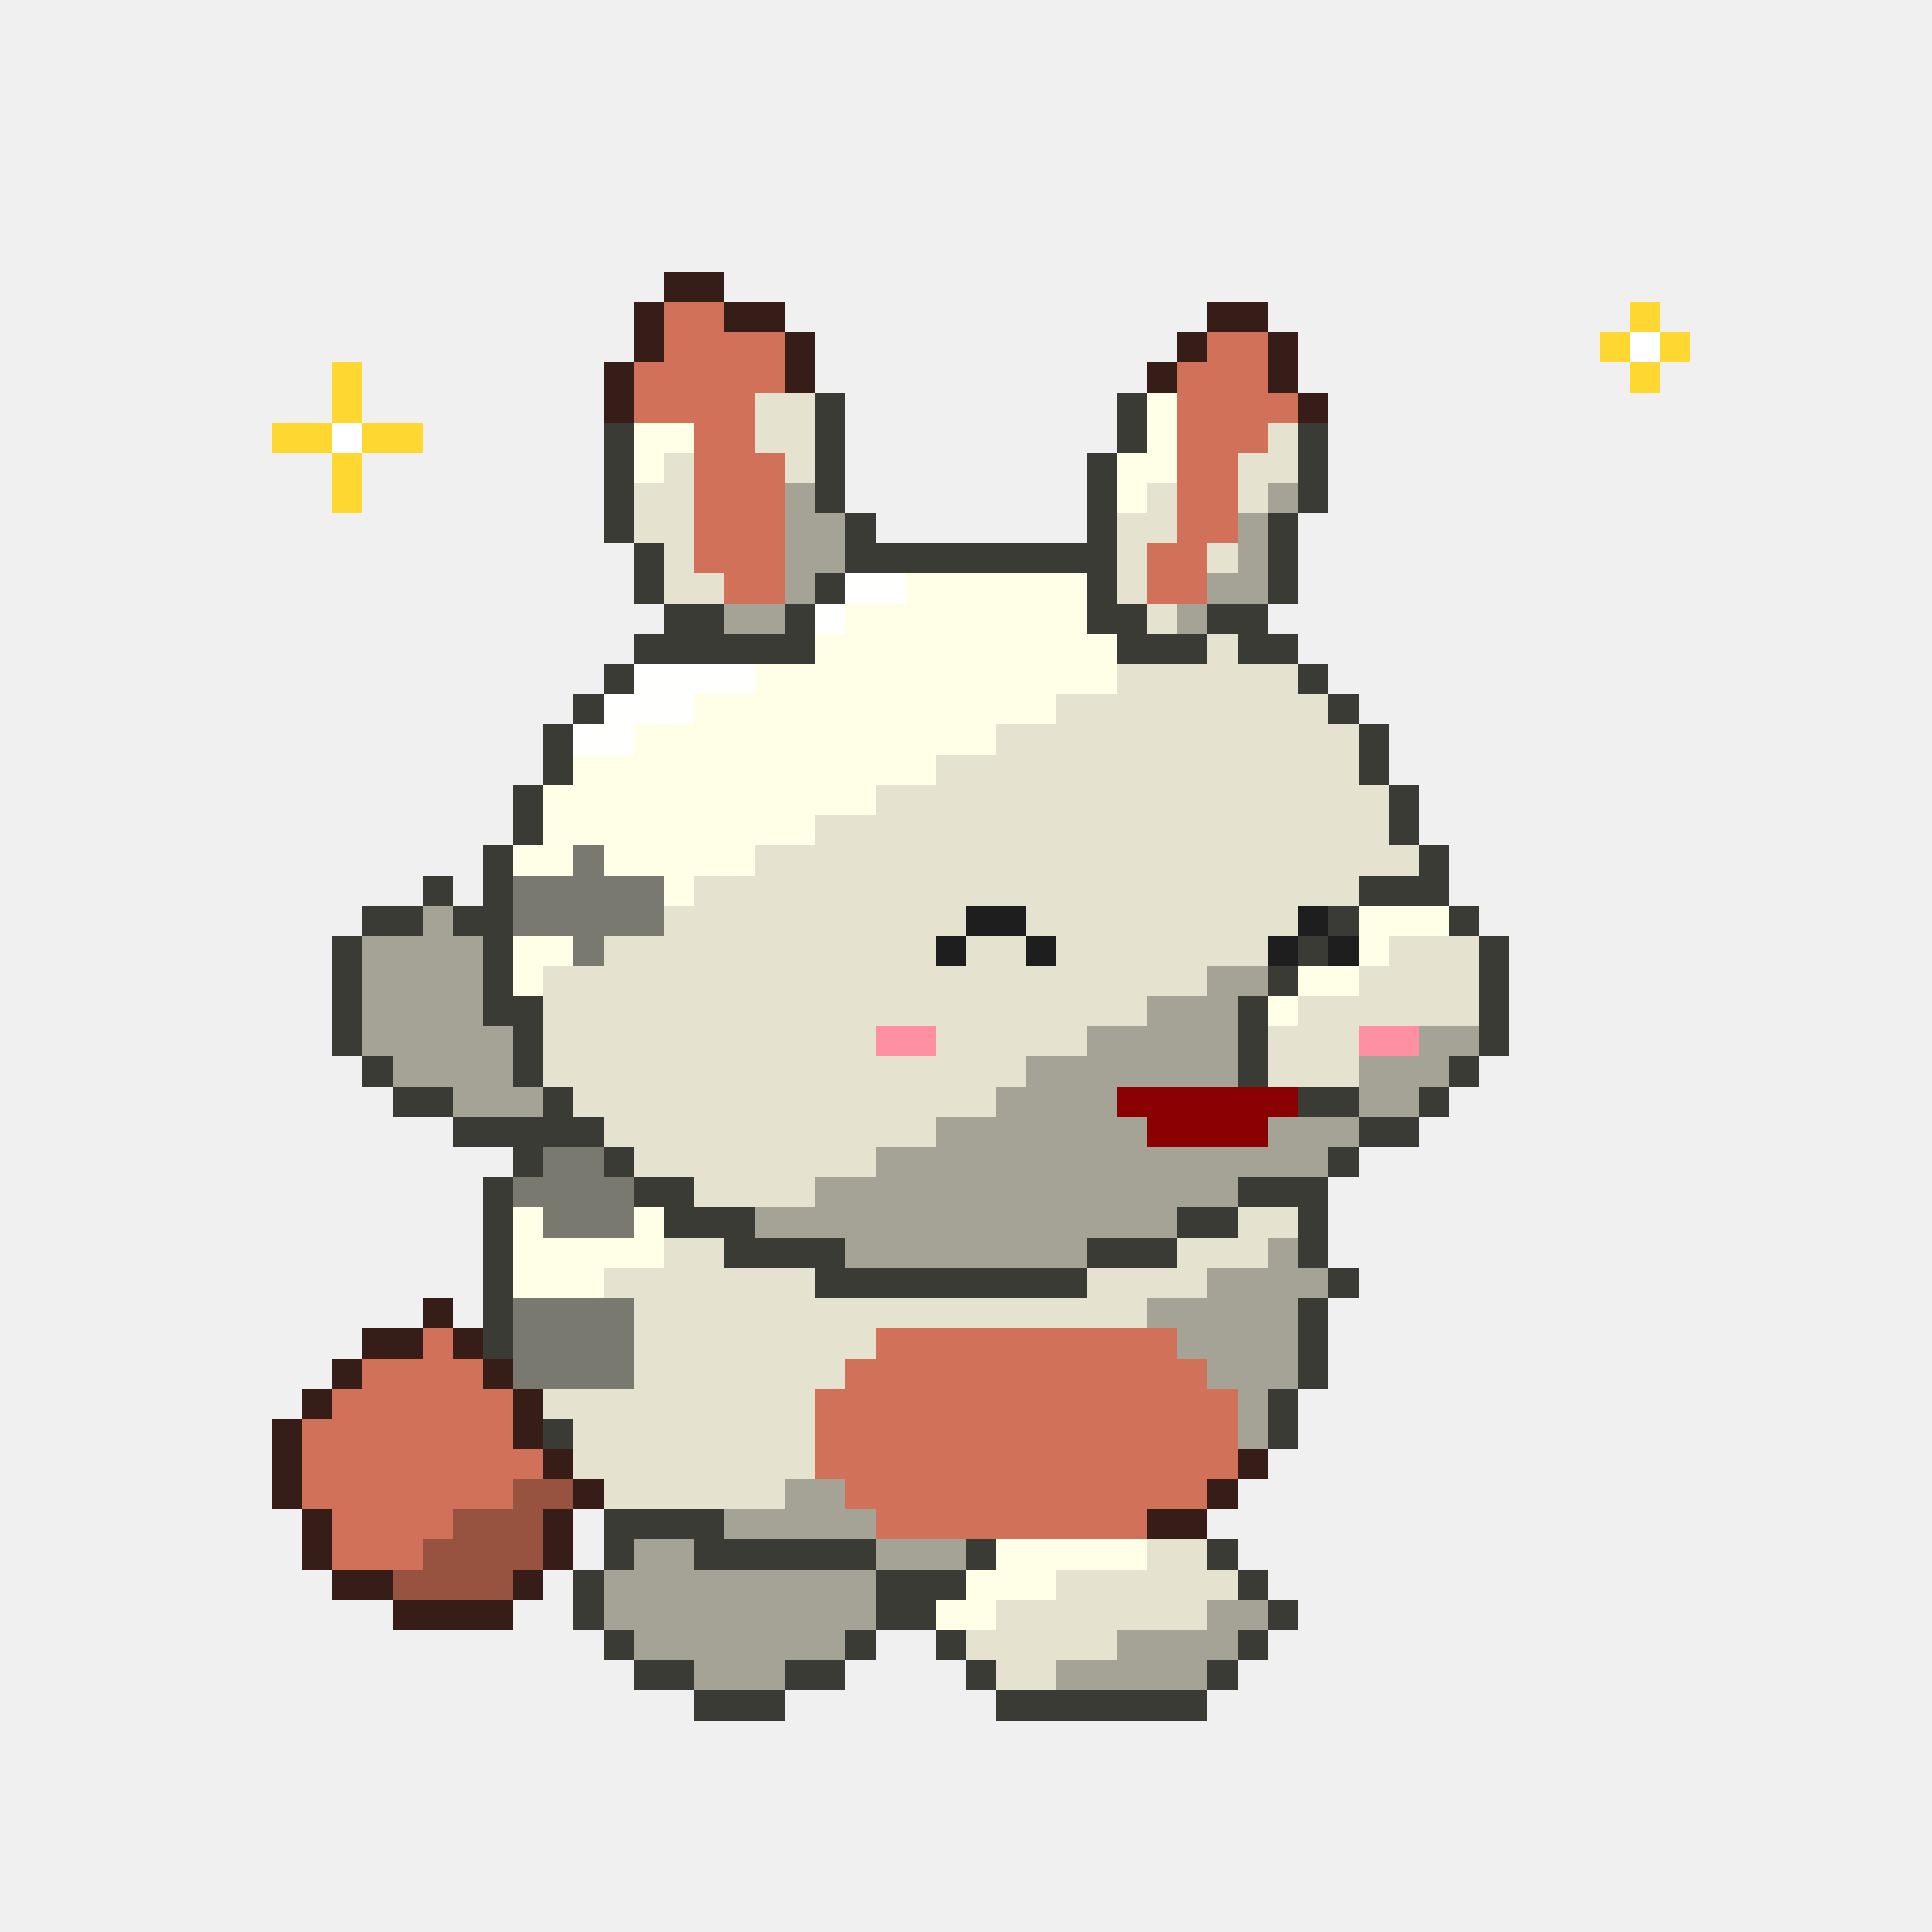
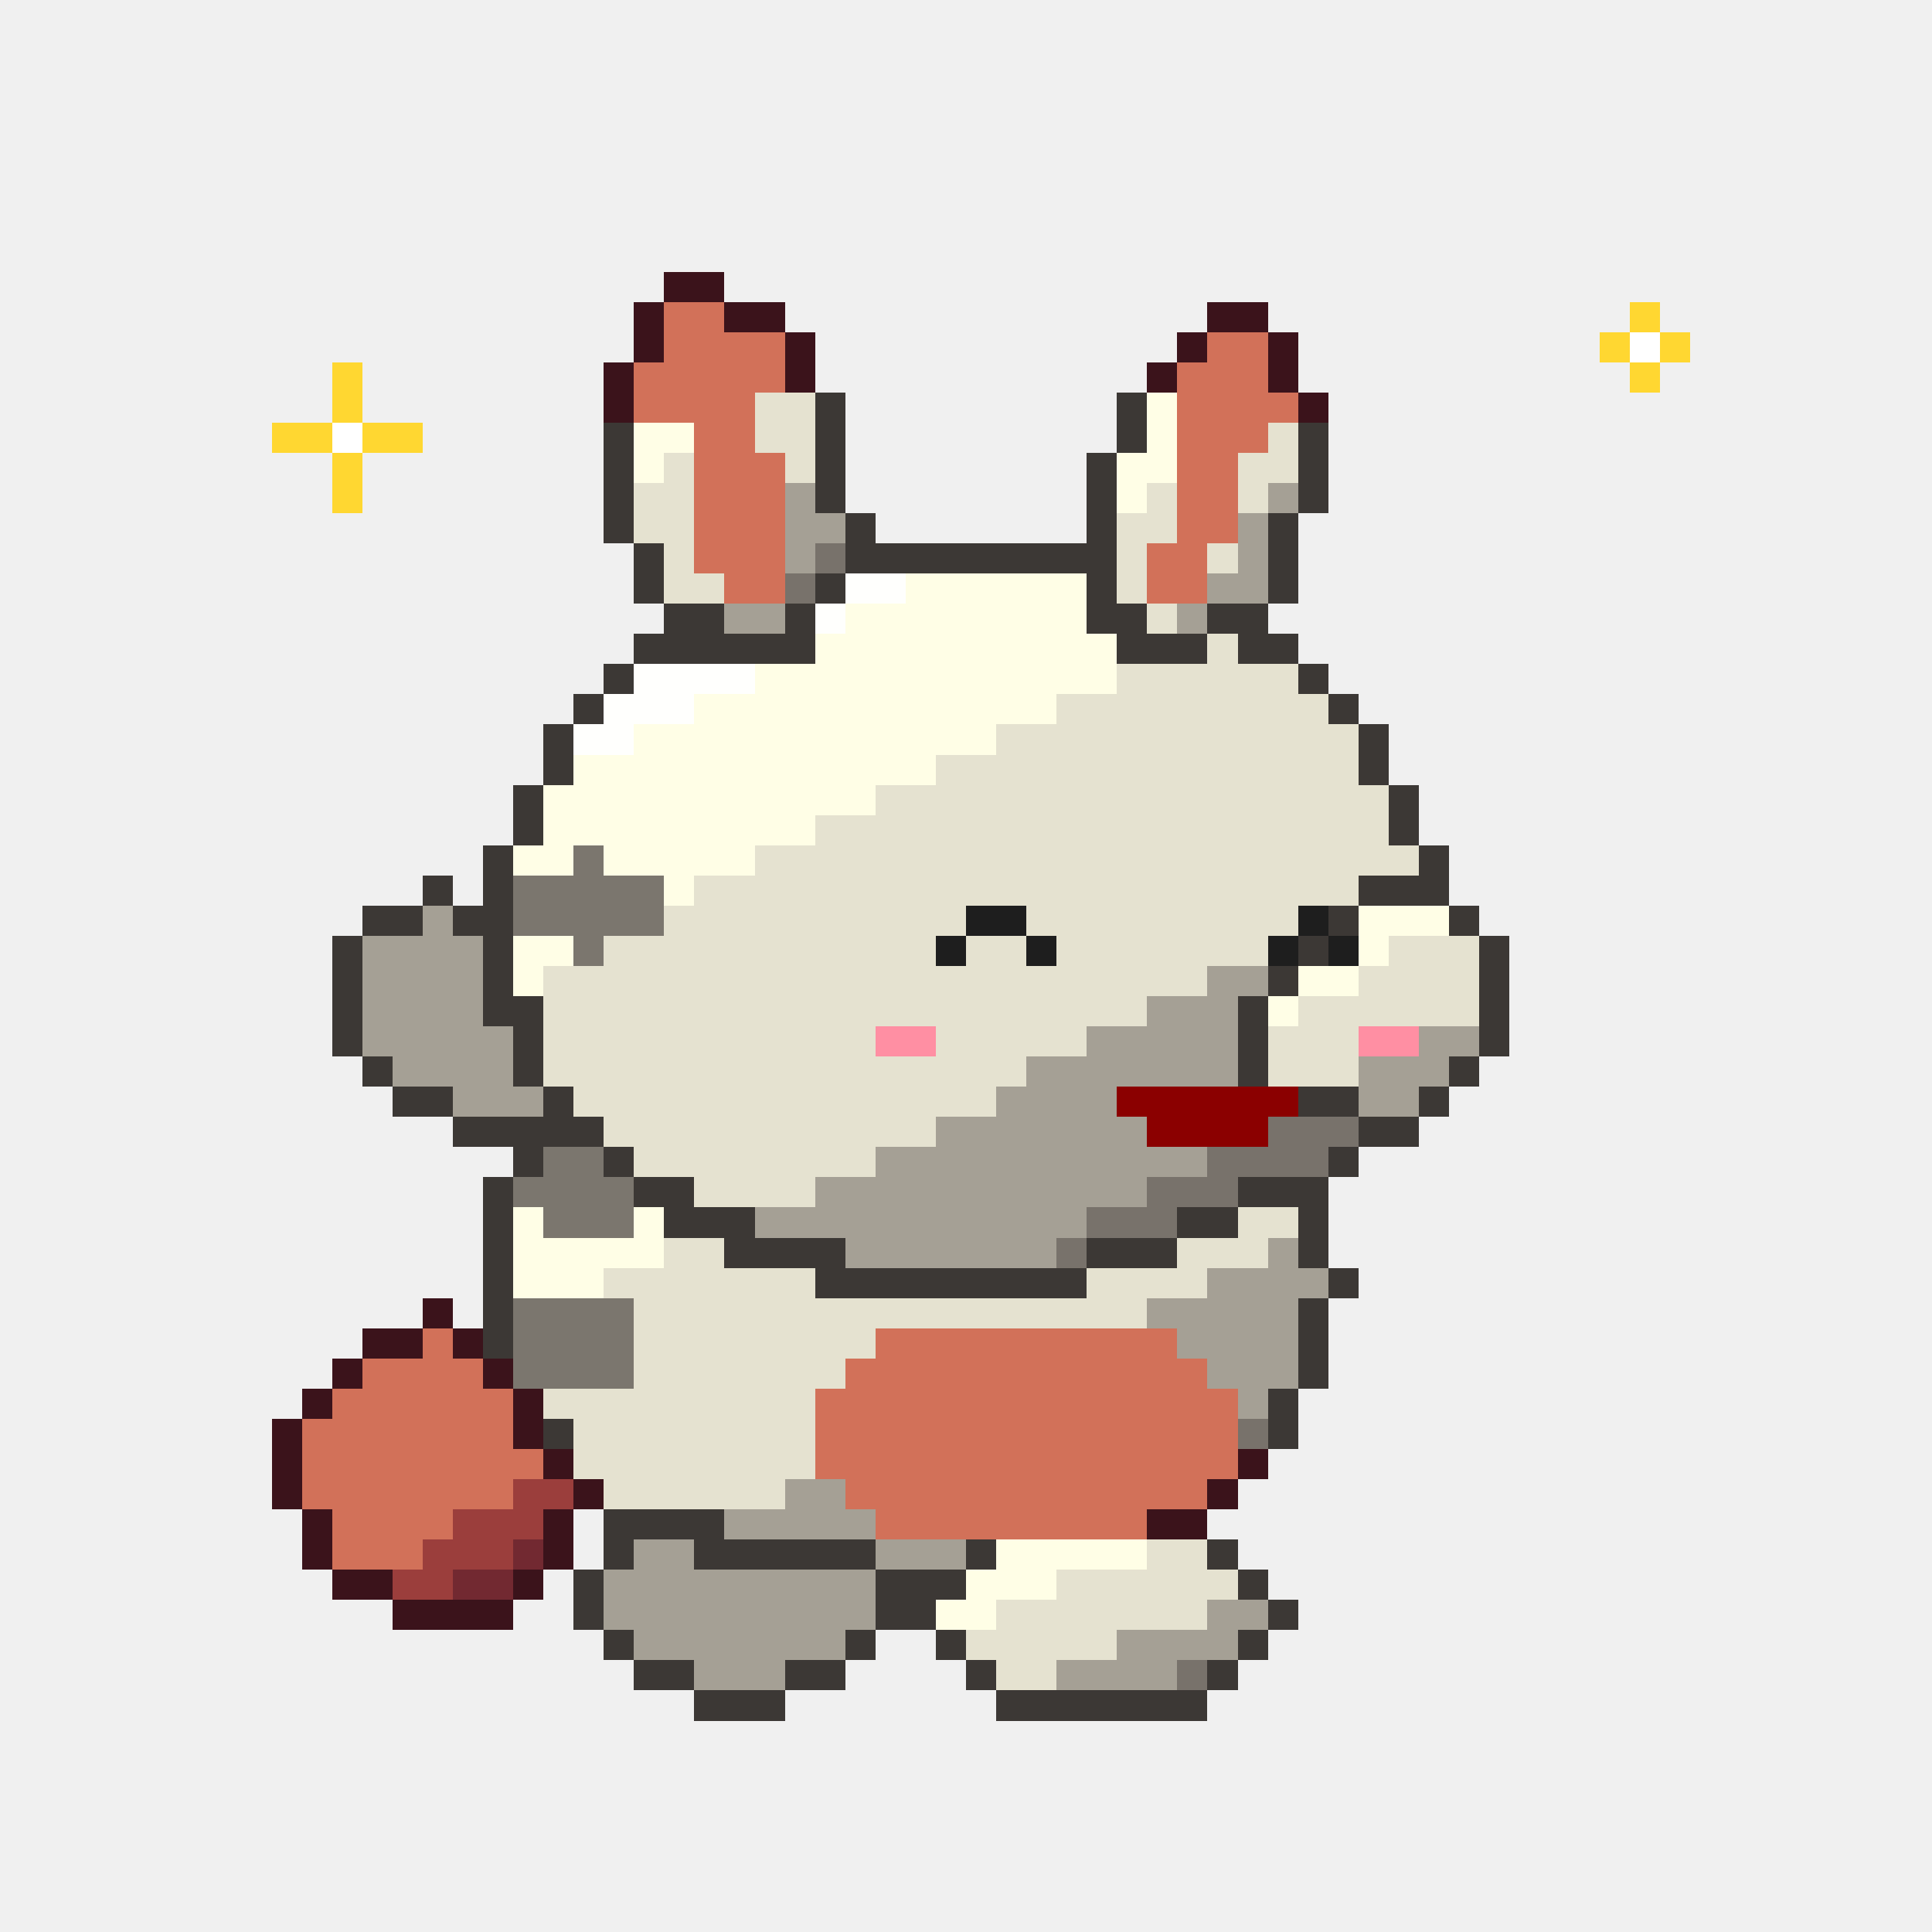
<svg xmlns="http://www.w3.org/2000/svg" viewBox="0 0 128 128" width="128" height="128" shape-rendering="crispEdges">
-   <rect x="44" y="18" width="4" height="2" fill="#361d17" />
-   <rect x="42" y="20" width="2" height="2" fill="#361d17" />
+   <rect x="44" y="18" width="4" height="2" fill="#3b131b" />
+   <rect x="42" y="20" width="2" height="2" fill="#3b131b" />
  <rect x="44" y="20" width="4" height="2" fill="#d27159" />
-   <rect x="48" y="20" width="4" height="2" fill="#361d17" />
-   <rect x="80" y="20" width="4" height="2" fill="#361d17" />
+   <rect x="48" y="20" width="4" height="2" fill="#3b131b" />
+   <rect x="80" y="20" width="4" height="2" fill="#3b131b" />
  <rect x="108" y="20" width="2" height="2" fill="#ffd731" />
-   <rect x="42" y="22" width="2" height="2" fill="#361d17" />
+   <rect x="42" y="22" width="2" height="2" fill="#3b131b" />
  <rect x="44" y="22" width="8" height="2" fill="#d27159" />
-   <rect x="52" y="22" width="2" height="2" fill="#361d17" />
-   <rect x="78" y="22" width="2" height="2" fill="#361d17" />
+   <rect x="52" y="22" width="2" height="2" fill="#3b131b" />
+   <rect x="78" y="22" width="2" height="2" fill="#3b131b" />
  <rect x="80" y="22" width="4" height="2" fill="#d27159" />
-   <rect x="84" y="22" width="2" height="2" fill="#361d17" />
+   <rect x="84" y="22" width="2" height="2" fill="#3b131b" />
  <rect x="106" y="22" width="2" height="2" fill="#ffd731" />
  <rect x="108" y="22" width="2" height="2" fill="#ffffff" />
  <rect x="110" y="22" width="2" height="2" fill="#ffd731" />
  <rect x="22" y="24" width="2" height="2" fill="#ffd731" />
-   <rect x="40" y="24" width="2" height="2" fill="#361d17" />
+   <rect x="40" y="24" width="2" height="2" fill="#3b131b" />
  <rect x="42" y="24" width="10" height="2" fill="#d27159" />
-   <rect x="52" y="24" width="2" height="2" fill="#361d17" />
-   <rect x="76" y="24" width="2" height="2" fill="#361d17" />
+   <rect x="52" y="24" width="2" height="2" fill="#3b131b" />
+   <rect x="76" y="24" width="2" height="2" fill="#3b131b" />
  <rect x="78" y="24" width="6" height="2" fill="#d27159" />
-   <rect x="84" y="24" width="2" height="2" fill="#361d17" />
+   <rect x="84" y="24" width="2" height="2" fill="#3b131b" />
  <rect x="108" y="24" width="2" height="2" fill="#ffd731" />
  <rect x="22" y="26" width="2" height="2" fill="#ffd731" />
-   <rect x="40" y="26" width="2" height="2" fill="#361d17" />
+   <rect x="40" y="26" width="2" height="2" fill="#3b131b" />
  <rect x="42" y="26" width="8" height="2" fill="#d27159" />
  <rect x="50" y="26" width="4" height="2" fill="#e5e2d0" />
-   <rect x="54" y="26" width="2" height="2" fill="#3b3b36" />
-   <rect x="74" y="26" width="2" height="2" fill="#3b3b36" />
+   <rect x="54" y="26" width="2" height="2" fill="#3c3835" />
+   <rect x="74" y="26" width="2" height="2" fill="#3c3835" />
  <rect x="76" y="26" width="2" height="2" fill="#fffee6" />
  <rect x="78" y="26" width="8" height="2" fill="#d27159" />
-   <rect x="86" y="26" width="2" height="2" fill="#361d17" />
+   <rect x="86" y="26" width="2" height="2" fill="#3b131b" />
  <rect x="18" y="28" width="4" height="2" fill="#ffd731" />
  <rect x="22" y="28" width="2" height="2" fill="#ffffff" />
  <rect x="24" y="28" width="4" height="2" fill="#ffd731" />
-   <rect x="40" y="28" width="2" height="2" fill="#3b3b36" />
+   <rect x="40" y="28" width="2" height="2" fill="#3c3835" />
  <rect x="42" y="28" width="4" height="2" fill="#fffee6" />
  <rect x="46" y="28" width="4" height="2" fill="#d27159" />
  <rect x="50" y="28" width="4" height="2" fill="#e5e2d0" />
-   <rect x="54" y="28" width="2" height="2" fill="#3b3b36" />
-   <rect x="74" y="28" width="2" height="2" fill="#3b3b36" />
+   <rect x="54" y="28" width="2" height="2" fill="#3c3835" />
+   <rect x="74" y="28" width="2" height="2" fill="#3c3835" />
  <rect x="76" y="28" width="2" height="2" fill="#fffee6" />
  <rect x="78" y="28" width="6" height="2" fill="#d27159" />
  <rect x="84" y="28" width="2" height="2" fill="#e5e2d0" />
-   <rect x="86" y="28" width="2" height="2" fill="#3b3b36" />
+   <rect x="86" y="28" width="2" height="2" fill="#3c3835" />
  <rect x="22" y="30" width="2" height="2" fill="#ffd731" />
-   <rect x="40" y="30" width="2" height="2" fill="#3b3b36" />
+   <rect x="40" y="30" width="2" height="2" fill="#3c3835" />
  <rect x="42" y="30" width="2" height="2" fill="#fffee6" />
  <rect x="44" y="30" width="2" height="2" fill="#e5e2d0" />
  <rect x="46" y="30" width="6" height="2" fill="#d27159" />
  <rect x="52" y="30" width="2" height="2" fill="#e5e2d0" />
-   <rect x="54" y="30" width="2" height="2" fill="#3b3b36" />
-   <rect x="72" y="30" width="2" height="2" fill="#3b3b36" />
+   <rect x="54" y="30" width="2" height="2" fill="#3c3835" />
+   <rect x="72" y="30" width="2" height="2" fill="#3c3835" />
  <rect x="74" y="30" width="4" height="2" fill="#fffee6" />
  <rect x="78" y="30" width="4" height="2" fill="#d27159" />
  <rect x="82" y="30" width="4" height="2" fill="#e5e2d0" />
-   <rect x="86" y="30" width="2" height="2" fill="#3b3b36" />
+   <rect x="86" y="30" width="2" height="2" fill="#3c3835" />
  <rect x="22" y="32" width="2" height="2" fill="#ffd731" />
-   <rect x="40" y="32" width="2" height="2" fill="#3b3b36" />
+   <rect x="40" y="32" width="2" height="2" fill="#3c3835" />
  <rect x="42" y="32" width="4" height="2" fill="#e5e2d0" />
  <rect x="46" y="32" width="6" height="2" fill="#d27159" />
-   <rect x="52" y="32" width="2" height="2" fill="#a5a396" />
-   <rect x="54" y="32" width="2" height="2" fill="#3b3b36" />
-   <rect x="72" y="32" width="2" height="2" fill="#3b3b36" />
+   <rect x="52" y="32" width="2" height="2" fill="#a5a095" />
+   <rect x="54" y="32" width="2" height="2" fill="#3c3835" />
+   <rect x="72" y="32" width="2" height="2" fill="#3c3835" />
  <rect x="74" y="32" width="2" height="2" fill="#fffee6" />
  <rect x="76" y="32" width="2" height="2" fill="#e5e2d0" />
  <rect x="78" y="32" width="4" height="2" fill="#d27159" />
  <rect x="82" y="32" width="2" height="2" fill="#e5e2d0" />
-   <rect x="84" y="32" width="2" height="2" fill="#a5a396" />
-   <rect x="86" y="32" width="2" height="2" fill="#3b3b36" />
-   <rect x="40" y="34" width="2" height="2" fill="#3b3b36" />
+   <rect x="84" y="32" width="2" height="2" fill="#a5a095" />
+   <rect x="86" y="32" width="2" height="2" fill="#3c3835" />
+   <rect x="40" y="34" width="2" height="2" fill="#3c3835" />
  <rect x="42" y="34" width="4" height="2" fill="#e5e2d0" />
  <rect x="46" y="34" width="6" height="2" fill="#d27159" />
-   <rect x="52" y="34" width="4" height="2" fill="#a5a396" />
-   <rect x="56" y="34" width="2" height="2" fill="#3b3b36" />
-   <rect x="72" y="34" width="2" height="2" fill="#3b3b36" />
+   <rect x="52" y="34" width="4" height="2" fill="#a5a095" />
+   <rect x="56" y="34" width="2" height="2" fill="#3c3835" />
+   <rect x="72" y="34" width="2" height="2" fill="#3c3835" />
  <rect x="74" y="34" width="4" height="2" fill="#e5e2d0" />
  <rect x="78" y="34" width="4" height="2" fill="#d27159" />
-   <rect x="82" y="34" width="2" height="2" fill="#a5a396" />
-   <rect x="84" y="34" width="2" height="2" fill="#3b3b36" />
-   <rect x="42" y="36" width="2" height="2" fill="#3b3b36" />
+   <rect x="82" y="34" width="2" height="2" fill="#a5a095" />
+   <rect x="84" y="34" width="2" height="2" fill="#3c3835" />
+   <rect x="42" y="36" width="2" height="2" fill="#3c3835" />
  <rect x="44" y="36" width="2" height="2" fill="#e5e2d0" />
  <rect x="46" y="36" width="6" height="2" fill="#d27159" />
-   <rect x="52" y="36" width="4" height="2" fill="#a5a396" />
-   <rect x="56" y="36" width="18" height="2" fill="#3b3b36" />
+   <rect x="52" y="36" width="2" height="2" fill="#a5a095" />
+   <rect x="54" y="36" width="2" height="2" fill="#78726b" />
+   <rect x="56" y="36" width="18" height="2" fill="#3c3835" />
  <rect x="74" y="36" width="2" height="2" fill="#e5e2d0" />
  <rect x="76" y="36" width="4" height="2" fill="#d27159" />
  <rect x="80" y="36" width="2" height="2" fill="#e5e2d0" />
-   <rect x="82" y="36" width="2" height="2" fill="#a5a396" />
-   <rect x="84" y="36" width="2" height="2" fill="#3b3b36" />
-   <rect x="42" y="38" width="2" height="2" fill="#3b3b36" />
+   <rect x="82" y="36" width="2" height="2" fill="#a5a095" />
+   <rect x="84" y="36" width="2" height="2" fill="#3c3835" />
+   <rect x="42" y="38" width="2" height="2" fill="#3c3835" />
  <rect x="44" y="38" width="4" height="2" fill="#e5e2d0" />
  <rect x="48" y="38" width="4" height="2" fill="#d27159" />
-   <rect x="52" y="38" width="2" height="2" fill="#a5a396" />
-   <rect x="54" y="38" width="2" height="2" fill="#3b3b36" />
+   <rect x="52" y="38" width="2" height="2" fill="#78726b" />
+   <rect x="54" y="38" width="2" height="2" fill="#3c3835" />
  <rect x="56" y="38" width="4" height="2" fill="#fffffd" />
  <rect x="60" y="38" width="12" height="2" fill="#fffee6" />
-   <rect x="72" y="38" width="2" height="2" fill="#3b3b36" />
+   <rect x="72" y="38" width="2" height="2" fill="#3c3835" />
  <rect x="74" y="38" width="2" height="2" fill="#e5e2d0" />
  <rect x="76" y="38" width="4" height="2" fill="#d27159" />
-   <rect x="80" y="38" width="4" height="2" fill="#a5a396" />
-   <rect x="84" y="38" width="2" height="2" fill="#3b3b36" />
-   <rect x="44" y="40" width="4" height="2" fill="#3b3b36" />
-   <rect x="48" y="40" width="4" height="2" fill="#a5a396" />
-   <rect x="52" y="40" width="2" height="2" fill="#3b3b36" />
+   <rect x="80" y="38" width="4" height="2" fill="#a5a095" />
+   <rect x="84" y="38" width="2" height="2" fill="#3c3835" />
+   <rect x="44" y="40" width="4" height="2" fill="#3c3835" />
+   <rect x="48" y="40" width="4" height="2" fill="#a5a095" />
+   <rect x="52" y="40" width="2" height="2" fill="#3c3835" />
  <rect x="54" y="40" width="2" height="2" fill="#fffffd" />
  <rect x="56" y="40" width="16" height="2" fill="#fffee6" />
-   <rect x="72" y="40" width="4" height="2" fill="#3b3b36" />
+   <rect x="72" y="40" width="4" height="2" fill="#3c3835" />
  <rect x="76" y="40" width="2" height="2" fill="#e5e2d0" />
-   <rect x="78" y="40" width="2" height="2" fill="#a5a396" />
-   <rect x="80" y="40" width="4" height="2" fill="#3b3b36" />
-   <rect x="42" y="42" width="12" height="2" fill="#3b3b36" />
+   <rect x="78" y="40" width="2" height="2" fill="#a5a095" />
+   <rect x="80" y="40" width="4" height="2" fill="#3c3835" />
+   <rect x="42" y="42" width="12" height="2" fill="#3c3835" />
  <rect x="54" y="42" width="20" height="2" fill="#fffee6" />
-   <rect x="74" y="42" width="6" height="2" fill="#3b3b36" />
+   <rect x="74" y="42" width="6" height="2" fill="#3c3835" />
  <rect x="80" y="42" width="2" height="2" fill="#e5e2d0" />
-   <rect x="82" y="42" width="4" height="2" fill="#3b3b36" />
-   <rect x="40" y="44" width="2" height="2" fill="#3b3b36" />
+   <rect x="82" y="42" width="4" height="2" fill="#3c3835" />
+   <rect x="40" y="44" width="2" height="2" fill="#3c3835" />
  <rect x="42" y="44" width="8" height="2" fill="#fffffd" />
  <rect x="50" y="44" width="24" height="2" fill="#fffee6" />
  <rect x="74" y="44" width="12" height="2" fill="#e5e2d0" />
-   <rect x="86" y="44" width="2" height="2" fill="#3b3b36" />
-   <rect x="38" y="46" width="2" height="2" fill="#3b3b36" />
+   <rect x="86" y="44" width="2" height="2" fill="#3c3835" />
+   <rect x="38" y="46" width="2" height="2" fill="#3c3835" />
  <rect x="40" y="46" width="6" height="2" fill="#fffffd" />
  <rect x="46" y="46" width="24" height="2" fill="#fffee6" />
  <rect x="70" y="46" width="18" height="2" fill="#e5e2d0" />
-   <rect x="88" y="46" width="2" height="2" fill="#3b3b36" />
-   <rect x="36" y="48" width="2" height="2" fill="#3b3b36" />
+   <rect x="88" y="46" width="2" height="2" fill="#3c3835" />
+   <rect x="36" y="48" width="2" height="2" fill="#3c3835" />
  <rect x="38" y="48" width="4" height="2" fill="#fffffd" />
  <rect x="42" y="48" width="24" height="2" fill="#fffee6" />
  <rect x="66" y="48" width="24" height="2" fill="#e5e2d0" />
-   <rect x="90" y="48" width="2" height="2" fill="#3b3b36" />
-   <rect x="36" y="50" width="2" height="2" fill="#3b3b36" />
+   <rect x="90" y="48" width="2" height="2" fill="#3c3835" />
+   <rect x="36" y="50" width="2" height="2" fill="#3c3835" />
  <rect x="38" y="50" width="24" height="2" fill="#fffee6" />
  <rect x="62" y="50" width="28" height="2" fill="#e5e2d0" />
-   <rect x="90" y="50" width="2" height="2" fill="#3b3b36" />
-   <rect x="34" y="52" width="2" height="2" fill="#3b3b36" />
+   <rect x="90" y="50" width="2" height="2" fill="#3c3835" />
+   <rect x="34" y="52" width="2" height="2" fill="#3c3835" />
  <rect x="36" y="52" width="22" height="2" fill="#fffee6" />
  <rect x="58" y="52" width="34" height="2" fill="#e5e2d0" />
-   <rect x="92" y="52" width="2" height="2" fill="#3b3b36" />
-   <rect x="34" y="54" width="2" height="2" fill="#3b3b36" />
+   <rect x="92" y="52" width="2" height="2" fill="#3c3835" />
+   <rect x="34" y="54" width="2" height="2" fill="#3c3835" />
  <rect x="36" y="54" width="18" height="2" fill="#fffee6" />
  <rect x="54" y="54" width="38" height="2" fill="#e5e2d0" />
-   <rect x="92" y="54" width="2" height="2" fill="#3b3b36" />
-   <rect x="32" y="56" width="2" height="2" fill="#3b3b36" />
+   <rect x="92" y="54" width="2" height="2" fill="#3c3835" />
+   <rect x="32" y="56" width="2" height="2" fill="#3c3835" />
  <rect x="34" y="56" width="4" height="2" fill="#fffee6" />
-   <rect x="38" y="56" width="2" height="2" fill="#7a796f" />
+   <rect x="38" y="56" width="2" height="2" fill="#7b766e" />
  <rect x="40" y="56" width="10" height="2" fill="#fffee6" />
  <rect x="50" y="56" width="44" height="2" fill="#e5e2d0" />
-   <rect x="94" y="56" width="2" height="2" fill="#3b3b36" />
-   <rect x="28" y="58" width="2" height="2" fill="#3b3b36" />
-   <rect x="32" y="58" width="2" height="2" fill="#3b3b36" />
-   <rect x="34" y="58" width="10" height="2" fill="#7a796f" />
+   <rect x="94" y="56" width="2" height="2" fill="#3c3835" />
+   <rect x="28" y="58" width="2" height="2" fill="#3c3835" />
+   <rect x="32" y="58" width="2" height="2" fill="#3c3835" />
+   <rect x="34" y="58" width="10" height="2" fill="#7b766e" />
  <rect x="44" y="58" width="2" height="2" fill="#fffee6" />
  <rect x="46" y="58" width="44" height="2" fill="#e5e2d0" />
-   <rect x="90" y="58" width="6" height="2" fill="#3b3b36" />
-   <rect x="24" y="60" width="4" height="2" fill="#3b3b36" />
-   <rect x="28" y="60" width="2" height="2" fill="#a5a396" />
-   <rect x="30" y="60" width="4" height="2" fill="#3b3b36" />
-   <rect x="34" y="60" width="10" height="2" fill="#7a796f" />
+   <rect x="90" y="58" width="6" height="2" fill="#3c3835" />
+   <rect x="24" y="60" width="4" height="2" fill="#3c3835" />
+   <rect x="28" y="60" width="2" height="2" fill="#a5a095" />
+   <rect x="30" y="60" width="4" height="2" fill="#3c3835" />
+   <rect x="34" y="60" width="10" height="2" fill="#7b766e" />
  <rect x="44" y="60" width="20" height="2" fill="#e5e2d0" />
  <rect x="64" y="60" width="4" height="2" fill="#1e1e1e" />
  <rect x="68" y="60" width="18" height="2" fill="#e5e2d0" />
  <rect x="86" y="60" width="2" height="2" fill="#1e1e1e" />
-   <rect x="88" y="60" width="2" height="2" fill="#3b3b36" />
+   <rect x="88" y="60" width="2" height="2" fill="#3c3835" />
  <rect x="90" y="60" width="6" height="2" fill="#fffee6" />
-   <rect x="96" y="60" width="2" height="2" fill="#3b3b36" />
-   <rect x="22" y="62" width="2" height="2" fill="#3b3b36" />
-   <rect x="24" y="62" width="8" height="2" fill="#a5a396" />
-   <rect x="32" y="62" width="2" height="2" fill="#3b3b36" />
+   <rect x="96" y="60" width="2" height="2" fill="#3c3835" />
+   <rect x="22" y="62" width="2" height="2" fill="#3c3835" />
+   <rect x="24" y="62" width="8" height="2" fill="#a5a095" />
+   <rect x="32" y="62" width="2" height="2" fill="#3c3835" />
  <rect x="34" y="62" width="4" height="2" fill="#fffee6" />
-   <rect x="38" y="62" width="2" height="2" fill="#7a796f" />
+   <rect x="38" y="62" width="2" height="2" fill="#7b766e" />
  <rect x="40" y="62" width="22" height="2" fill="#e5e2d0" />
  <rect x="62" y="62" width="2" height="2" fill="#1e1e1e" />
  <rect x="64" y="62" width="4" height="2" fill="#e5e2d0" />
  <rect x="68" y="62" width="2" height="2" fill="#1e1e1e" />
  <rect x="70" y="62" width="14" height="2" fill="#e5e2d0" />
  <rect x="84" y="62" width="2" height="2" fill="#1e1e1e" />
-   <rect x="86" y="62" width="2" height="2" fill="#3b3b36" />
+   <rect x="86" y="62" width="2" height="2" fill="#3c3835" />
  <rect x="88" y="62" width="2" height="2" fill="#1e1e1e" />
  <rect x="90" y="62" width="2" height="2" fill="#fffee6" />
  <rect x="92" y="62" width="6" height="2" fill="#e5e2d0" />
-   <rect x="98" y="62" width="2" height="2" fill="#3b3b36" />
-   <rect x="22" y="64" width="2" height="2" fill="#3b3b36" />
-   <rect x="24" y="64" width="8" height="2" fill="#a5a396" />
-   <rect x="32" y="64" width="2" height="2" fill="#3b3b36" />
+   <rect x="98" y="62" width="2" height="2" fill="#3c3835" />
+   <rect x="22" y="64" width="2" height="2" fill="#3c3835" />
+   <rect x="24" y="64" width="8" height="2" fill="#a5a095" />
+   <rect x="32" y="64" width="2" height="2" fill="#3c3835" />
  <rect x="34" y="64" width="2" height="2" fill="#fffee6" />
  <rect x="36" y="64" width="44" height="2" fill="#e5e2d0" />
-   <rect x="80" y="64" width="4" height="2" fill="#a5a396" />
-   <rect x="84" y="64" width="2" height="2" fill="#3b3b36" />
+   <rect x="80" y="64" width="4" height="2" fill="#a5a095" />
+   <rect x="84" y="64" width="2" height="2" fill="#3c3835" />
  <rect x="86" y="64" width="4" height="2" fill="#fffee6" />
  <rect x="90" y="64" width="8" height="2" fill="#e5e2d0" />
-   <rect x="98" y="64" width="2" height="2" fill="#3b3b36" />
-   <rect x="22" y="66" width="2" height="2" fill="#3b3b36" />
-   <rect x="24" y="66" width="8" height="2" fill="#a5a396" />
-   <rect x="32" y="66" width="4" height="2" fill="#3b3b36" />
+   <rect x="98" y="64" width="2" height="2" fill="#3c3835" />
+   <rect x="22" y="66" width="2" height="2" fill="#3c3835" />
+   <rect x="24" y="66" width="8" height="2" fill="#a5a095" />
+   <rect x="32" y="66" width="4" height="2" fill="#3c3835" />
  <rect x="36" y="66" width="40" height="2" fill="#e5e2d0" />
-   <rect x="76" y="66" width="6" height="2" fill="#a5a396" />
-   <rect x="82" y="66" width="2" height="2" fill="#3b3b36" />
+   <rect x="76" y="66" width="6" height="2" fill="#a5a095" />
+   <rect x="82" y="66" width="2" height="2" fill="#3c3835" />
  <rect x="84" y="66" width="2" height="2" fill="#fffee6" />
  <rect x="86" y="66" width="12" height="2" fill="#e5e2d0" />
-   <rect x="98" y="66" width="2" height="2" fill="#3b3b36" />
-   <rect x="22" y="68" width="2" height="2" fill="#3b3b36" />
-   <rect x="24" y="68" width="10" height="2" fill="#a5a396" />
-   <rect x="34" y="68" width="2" height="2" fill="#3b3b36" />
+   <rect x="98" y="66" width="2" height="2" fill="#3c3835" />
+   <rect x="22" y="68" width="2" height="2" fill="#3c3835" />
+   <rect x="24" y="68" width="10" height="2" fill="#a5a095" />
+   <rect x="34" y="68" width="2" height="2" fill="#3c3835" />
  <rect x="36" y="68" width="22" height="2" fill="#e5e2d0" />
  <rect x="58" y="68" width="4" height="2" fill="#ff8fa3" />
  <rect x="62" y="68" width="10" height="2" fill="#e5e2d0" />
-   <rect x="72" y="68" width="10" height="2" fill="#a5a396" />
-   <rect x="82" y="68" width="2" height="2" fill="#3b3b36" />
+   <rect x="72" y="68" width="10" height="2" fill="#a5a095" />
+   <rect x="82" y="68" width="2" height="2" fill="#3c3835" />
  <rect x="84" y="68" width="6" height="2" fill="#e5e2d0" />
  <rect x="90" y="68" width="4" height="2" fill="#ff8fa3" />
-   <rect x="94" y="68" width="4" height="2" fill="#a5a396" />
-   <rect x="98" y="68" width="2" height="2" fill="#3b3b36" />
-   <rect x="24" y="70" width="2" height="2" fill="#3b3b36" />
-   <rect x="26" y="70" width="8" height="2" fill="#a5a396" />
-   <rect x="34" y="70" width="2" height="2" fill="#3b3b36" />
+   <rect x="94" y="68" width="4" height="2" fill="#a5a095" />
+   <rect x="98" y="68" width="2" height="2" fill="#3c3835" />
+   <rect x="24" y="70" width="2" height="2" fill="#3c3835" />
+   <rect x="26" y="70" width="8" height="2" fill="#a5a095" />
+   <rect x="34" y="70" width="2" height="2" fill="#3c3835" />
  <rect x="36" y="70" width="32" height="2" fill="#e5e2d0" />
-   <rect x="68" y="70" width="14" height="2" fill="#a5a396" />
-   <rect x="82" y="70" width="2" height="2" fill="#3b3b36" />
+   <rect x="68" y="70" width="14" height="2" fill="#a5a095" />
+   <rect x="82" y="70" width="2" height="2" fill="#3c3835" />
  <rect x="84" y="70" width="6" height="2" fill="#e5e2d0" />
-   <rect x="90" y="70" width="6" height="2" fill="#a5a396" />
-   <rect x="96" y="70" width="2" height="2" fill="#3b3b36" />
-   <rect x="26" y="72" width="4" height="2" fill="#3b3b36" />
-   <rect x="30" y="72" width="6" height="2" fill="#a5a396" />
-   <rect x="36" y="72" width="2" height="2" fill="#3b3b36" />
+   <rect x="90" y="70" width="6" height="2" fill="#a5a095" />
+   <rect x="96" y="70" width="2" height="2" fill="#3c3835" />
+   <rect x="26" y="72" width="4" height="2" fill="#3c3835" />
+   <rect x="30" y="72" width="6" height="2" fill="#a5a095" />
+   <rect x="36" y="72" width="2" height="2" fill="#3c3835" />
  <rect x="38" y="72" width="28" height="2" fill="#e5e2d0" />
-   <rect x="66" y="72" width="8" height="2" fill="#a5a396" />
+   <rect x="66" y="72" width="8" height="2" fill="#a5a095" />
  <rect x="74" y="72" width="12" height="2" fill="#8b0000" />
-   <rect x="86" y="72" width="4" height="2" fill="#3b3b36" />
-   <rect x="90" y="72" width="4" height="2" fill="#a5a396" />
-   <rect x="94" y="72" width="2" height="2" fill="#3b3b36" />
-   <rect x="30" y="74" width="10" height="2" fill="#3b3b36" />
+   <rect x="86" y="72" width="4" height="2" fill="#3c3835" />
+   <rect x="90" y="72" width="4" height="2" fill="#a5a095" />
+   <rect x="94" y="72" width="2" height="2" fill="#3c3835" />
+   <rect x="30" y="74" width="10" height="2" fill="#3c3835" />
  <rect x="40" y="74" width="22" height="2" fill="#e5e2d0" />
-   <rect x="62" y="74" width="14" height="2" fill="#a5a396" />
+   <rect x="62" y="74" width="14" height="2" fill="#a5a095" />
  <rect x="76" y="74" width="8" height="2" fill="#8b0000" />
-   <rect x="84" y="74" width="6" height="2" fill="#a5a396" />
-   <rect x="90" y="74" width="4" height="2" fill="#3b3b36" />
-   <rect x="34" y="76" width="2" height="2" fill="#3b3b36" />
-   <rect x="36" y="76" width="4" height="2" fill="#7a796f" />
-   <rect x="40" y="76" width="2" height="2" fill="#3b3b36" />
+   <rect x="84" y="74" width="6" height="2" fill="#78726b" />
+   <rect x="90" y="74" width="4" height="2" fill="#3c3835" />
+   <rect x="34" y="76" width="2" height="2" fill="#3c3835" />
+   <rect x="36" y="76" width="4" height="2" fill="#7b766e" />
+   <rect x="40" y="76" width="2" height="2" fill="#3c3835" />
  <rect x="42" y="76" width="16" height="2" fill="#e5e2d0" />
-   <rect x="58" y="76" width="30" height="2" fill="#a5a396" />
-   <rect x="88" y="76" width="2" height="2" fill="#3b3b36" />
-   <rect x="32" y="78" width="2" height="2" fill="#3b3b36" />
-   <rect x="34" y="78" width="8" height="2" fill="#7a796f" />
-   <rect x="42" y="78" width="4" height="2" fill="#3b3b36" />
+   <rect x="58" y="76" width="22" height="2" fill="#a5a095" />
+   <rect x="80" y="76" width="8" height="2" fill="#78726b" />
+   <rect x="88" y="76" width="2" height="2" fill="#3c3835" />
+   <rect x="32" y="78" width="2" height="2" fill="#3c3835" />
+   <rect x="34" y="78" width="8" height="2" fill="#7b766e" />
+   <rect x="42" y="78" width="4" height="2" fill="#3c3835" />
  <rect x="46" y="78" width="8" height="2" fill="#e5e2d0" />
-   <rect x="54" y="78" width="28" height="2" fill="#a5a396" />
-   <rect x="82" y="78" width="6" height="2" fill="#3b3b36" />
-   <rect x="32" y="80" width="2" height="2" fill="#3b3b36" />
+   <rect x="54" y="78" width="22" height="2" fill="#a5a095" />
+   <rect x="76" y="78" width="6" height="2" fill="#78726b" />
+   <rect x="82" y="78" width="6" height="2" fill="#3c3835" />
+   <rect x="32" y="80" width="2" height="2" fill="#3c3835" />
  <rect x="34" y="80" width="2" height="2" fill="#fffee6" />
-   <rect x="36" y="80" width="6" height="2" fill="#7a796f" />
+   <rect x="36" y="80" width="6" height="2" fill="#7b766e" />
  <rect x="42" y="80" width="2" height="2" fill="#fffee6" />
-   <rect x="44" y="80" width="6" height="2" fill="#3b3b36" />
-   <rect x="50" y="80" width="28" height="2" fill="#a5a396" />
-   <rect x="78" y="80" width="4" height="2" fill="#3b3b36" />
+   <rect x="44" y="80" width="6" height="2" fill="#3c3835" />
+   <rect x="50" y="80" width="22" height="2" fill="#a5a095" />
+   <rect x="72" y="80" width="6" height="2" fill="#78726b" />
+   <rect x="78" y="80" width="4" height="2" fill="#3c3835" />
  <rect x="82" y="80" width="4" height="2" fill="#e5e2d0" />
-   <rect x="86" y="80" width="2" height="2" fill="#3b3b36" />
-   <rect x="32" y="82" width="2" height="2" fill="#3b3b36" />
+   <rect x="86" y="80" width="2" height="2" fill="#3c3835" />
+   <rect x="32" y="82" width="2" height="2" fill="#3c3835" />
  <rect x="34" y="82" width="10" height="2" fill="#fffee6" />
  <rect x="44" y="82" width="4" height="2" fill="#e5e2d0" />
-   <rect x="48" y="82" width="8" height="2" fill="#3b3b36" />
-   <rect x="56" y="82" width="16" height="2" fill="#a5a396" />
-   <rect x="72" y="82" width="6" height="2" fill="#3b3b36" />
+   <rect x="48" y="82" width="8" height="2" fill="#3c3835" />
+   <rect x="56" y="82" width="14" height="2" fill="#a5a095" />
+   <rect x="70" y="82" width="2" height="2" fill="#78726b" />
+   <rect x="72" y="82" width="6" height="2" fill="#3c3835" />
  <rect x="78" y="82" width="6" height="2" fill="#e5e2d0" />
-   <rect x="84" y="82" width="2" height="2" fill="#a5a396" />
-   <rect x="86" y="82" width="2" height="2" fill="#3b3b36" />
-   <rect x="32" y="84" width="2" height="2" fill="#3b3b36" />
+   <rect x="84" y="82" width="2" height="2" fill="#a5a095" />
+   <rect x="86" y="82" width="2" height="2" fill="#3c3835" />
+   <rect x="32" y="84" width="2" height="2" fill="#3c3835" />
  <rect x="34" y="84" width="6" height="2" fill="#fffee6" />
  <rect x="40" y="84" width="14" height="2" fill="#e5e2d0" />
-   <rect x="54" y="84" width="18" height="2" fill="#3b3b36" />
+   <rect x="54" y="84" width="18" height="2" fill="#3c3835" />
  <rect x="72" y="84" width="8" height="2" fill="#e5e2d0" />
-   <rect x="80" y="84" width="8" height="2" fill="#a5a396" />
-   <rect x="88" y="84" width="2" height="2" fill="#3b3b36" />
-   <rect x="28" y="86" width="2" height="2" fill="#361d17" />
-   <rect x="32" y="86" width="2" height="2" fill="#3b3b36" />
-   <rect x="34" y="86" width="8" height="2" fill="#7a796f" />
+   <rect x="80" y="84" width="8" height="2" fill="#a5a095" />
+   <rect x="88" y="84" width="2" height="2" fill="#3c3835" />
+   <rect x="28" y="86" width="2" height="2" fill="#3b131b" />
+   <rect x="32" y="86" width="2" height="2" fill="#3c3835" />
+   <rect x="34" y="86" width="8" height="2" fill="#7b766e" />
  <rect x="42" y="86" width="34" height="2" fill="#e5e2d0" />
-   <rect x="76" y="86" width="10" height="2" fill="#a5a396" />
-   <rect x="86" y="86" width="2" height="2" fill="#3b3b36" />
-   <rect x="24" y="88" width="4" height="2" fill="#361d17" />
+   <rect x="76" y="86" width="10" height="2" fill="#a5a095" />
+   <rect x="86" y="86" width="2" height="2" fill="#3c3835" />
+   <rect x="24" y="88" width="4" height="2" fill="#3b131b" />
  <rect x="28" y="88" width="2" height="2" fill="#d27159" />
-   <rect x="30" y="88" width="2" height="2" fill="#361d17" />
-   <rect x="32" y="88" width="2" height="2" fill="#3b3b36" />
-   <rect x="34" y="88" width="8" height="2" fill="#7a796f" />
+   <rect x="30" y="88" width="2" height="2" fill="#3b131b" />
+   <rect x="32" y="88" width="2" height="2" fill="#3c3835" />
+   <rect x="34" y="88" width="8" height="2" fill="#7b766e" />
  <rect x="42" y="88" width="16" height="2" fill="#e5e2d0" />
  <rect x="58" y="88" width="20" height="2" fill="#d27159" />
-   <rect x="78" y="88" width="8" height="2" fill="#a5a396" />
-   <rect x="86" y="88" width="2" height="2" fill="#3b3b36" />
-   <rect x="22" y="90" width="2" height="2" fill="#361d17" />
+   <rect x="78" y="88" width="8" height="2" fill="#a5a095" />
+   <rect x="86" y="88" width="2" height="2" fill="#3c3835" />
+   <rect x="22" y="90" width="2" height="2" fill="#3b131b" />
  <rect x="24" y="90" width="8" height="2" fill="#d27159" />
-   <rect x="32" y="90" width="2" height="2" fill="#361d17" />
-   <rect x="34" y="90" width="8" height="2" fill="#7a796f" />
+   <rect x="32" y="90" width="2" height="2" fill="#3b131b" />
+   <rect x="34" y="90" width="8" height="2" fill="#7b766e" />
  <rect x="42" y="90" width="14" height="2" fill="#e5e2d0" />
  <rect x="56" y="90" width="24" height="2" fill="#d27159" />
-   <rect x="80" y="90" width="6" height="2" fill="#a5a396" />
-   <rect x="86" y="90" width="2" height="2" fill="#3b3b36" />
-   <rect x="20" y="92" width="2" height="2" fill="#361d17" />
+   <rect x="80" y="90" width="6" height="2" fill="#a5a095" />
+   <rect x="86" y="90" width="2" height="2" fill="#3c3835" />
+   <rect x="20" y="92" width="2" height="2" fill="#3b131b" />
  <rect x="22" y="92" width="12" height="2" fill="#d27159" />
-   <rect x="34" y="92" width="2" height="2" fill="#361d17" />
+   <rect x="34" y="92" width="2" height="2" fill="#3b131b" />
  <rect x="36" y="92" width="18" height="2" fill="#e5e2d0" />
  <rect x="54" y="92" width="28" height="2" fill="#d27159" />
-   <rect x="82" y="92" width="2" height="2" fill="#a5a396" />
-   <rect x="84" y="92" width="2" height="2" fill="#3b3b36" />
-   <rect x="18" y="94" width="2" height="2" fill="#361d17" />
+   <rect x="82" y="92" width="2" height="2" fill="#a5a095" />
+   <rect x="84" y="92" width="2" height="2" fill="#3c3835" />
+   <rect x="18" y="94" width="2" height="2" fill="#3b131b" />
  <rect x="20" y="94" width="14" height="2" fill="#d27159" />
-   <rect x="34" y="94" width="2" height="2" fill="#361d17" />
-   <rect x="36" y="94" width="2" height="2" fill="#3b3b36" />
+   <rect x="34" y="94" width="2" height="2" fill="#3b131b" />
+   <rect x="36" y="94" width="2" height="2" fill="#3c3835" />
  <rect x="38" y="94" width="16" height="2" fill="#e5e2d0" />
  <rect x="54" y="94" width="28" height="2" fill="#d27159" />
-   <rect x="82" y="94" width="2" height="2" fill="#a5a396" />
-   <rect x="84" y="94" width="2" height="2" fill="#3b3b36" />
-   <rect x="18" y="96" width="2" height="2" fill="#361d17" />
+   <rect x="82" y="94" width="2" height="2" fill="#78726b" />
+   <rect x="84" y="94" width="2" height="2" fill="#3c3835" />
+   <rect x="18" y="96" width="2" height="2" fill="#3b131b" />
  <rect x="20" y="96" width="16" height="2" fill="#d27159" />
-   <rect x="36" y="96" width="2" height="2" fill="#361d17" />
+   <rect x="36" y="96" width="2" height="2" fill="#3b131b" />
  <rect x="38" y="96" width="16" height="2" fill="#e5e2d0" />
  <rect x="54" y="96" width="28" height="2" fill="#d27159" />
-   <rect x="82" y="96" width="2" height="2" fill="#361d17" />
-   <rect x="18" y="98" width="2" height="2" fill="#361d17" />
+   <rect x="82" y="96" width="2" height="2" fill="#3b131b" />
+   <rect x="18" y="98" width="2" height="2" fill="#3b131b" />
  <rect x="20" y="98" width="14" height="2" fill="#d27159" />
-   <rect x="34" y="98" width="4" height="2" fill="#975240" />
-   <rect x="38" y="98" width="2" height="2" fill="#361d17" />
+   <rect x="34" y="98" width="4" height="2" fill="#9b3e3c" />
+   <rect x="38" y="98" width="2" height="2" fill="#3b131b" />
  <rect x="40" y="98" width="12" height="2" fill="#e5e2d0" />
-   <rect x="52" y="98" width="4" height="2" fill="#a5a396" />
+   <rect x="52" y="98" width="4" height="2" fill="#a5a095" />
  <rect x="56" y="98" width="24" height="2" fill="#d27159" />
-   <rect x="80" y="98" width="2" height="2" fill="#361d17" />
-   <rect x="20" y="100" width="2" height="2" fill="#361d17" />
+   <rect x="80" y="98" width="2" height="2" fill="#3b131b" />
+   <rect x="20" y="100" width="2" height="2" fill="#3b131b" />
  <rect x="22" y="100" width="8" height="2" fill="#d27159" />
-   <rect x="30" y="100" width="6" height="2" fill="#975240" />
-   <rect x="36" y="100" width="2" height="2" fill="#361d17" />
-   <rect x="40" y="100" width="8" height="2" fill="#3b3b36" />
-   <rect x="48" y="100" width="10" height="2" fill="#a5a396" />
+   <rect x="30" y="100" width="6" height="2" fill="#9b3e3c" />
+   <rect x="36" y="100" width="2" height="2" fill="#3b131b" />
+   <rect x="40" y="100" width="8" height="2" fill="#3c3835" />
+   <rect x="48" y="100" width="10" height="2" fill="#a5a095" />
  <rect x="58" y="100" width="18" height="2" fill="#d27159" />
-   <rect x="76" y="100" width="4" height="2" fill="#361d17" />
-   <rect x="20" y="102" width="2" height="2" fill="#361d17" />
+   <rect x="76" y="100" width="4" height="2" fill="#3b131b" />
+   <rect x="20" y="102" width="2" height="2" fill="#3b131b" />
  <rect x="22" y="102" width="6" height="2" fill="#d27159" />
-   <rect x="28" y="102" width="8" height="2" fill="#975240" />
-   <rect x="36" y="102" width="2" height="2" fill="#361d17" />
-   <rect x="40" y="102" width="2" height="2" fill="#3b3b36" />
-   <rect x="42" y="102" width="4" height="2" fill="#a5a396" />
-   <rect x="46" y="102" width="12" height="2" fill="#3b3b36" />
-   <rect x="58" y="102" width="6" height="2" fill="#a5a396" />
-   <rect x="64" y="102" width="2" height="2" fill="#3b3b36" />
+   <rect x="28" y="102" width="6" height="2" fill="#9b3e3c" />
+   <rect x="34" y="102" width="2" height="2" fill="#722931" />
+   <rect x="36" y="102" width="2" height="2" fill="#3b131b" />
+   <rect x="40" y="102" width="2" height="2" fill="#3c3835" />
+   <rect x="42" y="102" width="4" height="2" fill="#a5a095" />
+   <rect x="46" y="102" width="12" height="2" fill="#3c3835" />
+   <rect x="58" y="102" width="6" height="2" fill="#a5a095" />
+   <rect x="64" y="102" width="2" height="2" fill="#3c3835" />
  <rect x="66" y="102" width="10" height="2" fill="#fffee6" />
  <rect x="76" y="102" width="4" height="2" fill="#e5e2d0" />
-   <rect x="80" y="102" width="2" height="2" fill="#3b3b36" />
-   <rect x="22" y="104" width="4" height="2" fill="#361d17" />
-   <rect x="26" y="104" width="8" height="2" fill="#975240" />
-   <rect x="34" y="104" width="2" height="2" fill="#361d17" />
-   <rect x="38" y="104" width="2" height="2" fill="#3b3b36" />
-   <rect x="40" y="104" width="18" height="2" fill="#a5a396" />
-   <rect x="58" y="104" width="6" height="2" fill="#3b3b36" />
+   <rect x="80" y="102" width="2" height="2" fill="#3c3835" />
+   <rect x="22" y="104" width="4" height="2" fill="#3b131b" />
+   <rect x="26" y="104" width="4" height="2" fill="#9b3e3c" />
+   <rect x="30" y="104" width="4" height="2" fill="#722931" />
+   <rect x="34" y="104" width="2" height="2" fill="#3b131b" />
+   <rect x="38" y="104" width="2" height="2" fill="#3c3835" />
+   <rect x="40" y="104" width="18" height="2" fill="#a5a095" />
+   <rect x="58" y="104" width="6" height="2" fill="#3c3835" />
  <rect x="64" y="104" width="6" height="2" fill="#fffee6" />
  <rect x="70" y="104" width="12" height="2" fill="#e5e2d0" />
-   <rect x="82" y="104" width="2" height="2" fill="#3b3b36" />
-   <rect x="26" y="106" width="8" height="2" fill="#361d17" />
-   <rect x="38" y="106" width="2" height="2" fill="#3b3b36" />
-   <rect x="40" y="106" width="18" height="2" fill="#a5a396" />
-   <rect x="58" y="106" width="4" height="2" fill="#3b3b36" />
+   <rect x="82" y="104" width="2" height="2" fill="#3c3835" />
+   <rect x="26" y="106" width="8" height="2" fill="#3b131b" />
+   <rect x="38" y="106" width="2" height="2" fill="#3c3835" />
+   <rect x="40" y="106" width="18" height="2" fill="#a5a095" />
+   <rect x="58" y="106" width="4" height="2" fill="#3c3835" />
  <rect x="62" y="106" width="4" height="2" fill="#fffee6" />
  <rect x="66" y="106" width="14" height="2" fill="#e5e2d0" />
-   <rect x="80" y="106" width="4" height="2" fill="#a5a396" />
-   <rect x="84" y="106" width="2" height="2" fill="#3b3b36" />
-   <rect x="40" y="108" width="2" height="2" fill="#3b3b36" />
-   <rect x="42" y="108" width="14" height="2" fill="#a5a396" />
-   <rect x="56" y="108" width="2" height="2" fill="#3b3b36" />
-   <rect x="62" y="108" width="2" height="2" fill="#3b3b36" />
+   <rect x="80" y="106" width="4" height="2" fill="#a5a095" />
+   <rect x="84" y="106" width="2" height="2" fill="#3c3835" />
+   <rect x="40" y="108" width="2" height="2" fill="#3c3835" />
+   <rect x="42" y="108" width="14" height="2" fill="#a5a095" />
+   <rect x="56" y="108" width="2" height="2" fill="#3c3835" />
+   <rect x="62" y="108" width="2" height="2" fill="#3c3835" />
  <rect x="64" y="108" width="10" height="2" fill="#e5e2d0" />
-   <rect x="74" y="108" width="8" height="2" fill="#a5a396" />
-   <rect x="82" y="108" width="2" height="2" fill="#3b3b36" />
-   <rect x="42" y="110" width="4" height="2" fill="#3b3b36" />
-   <rect x="46" y="110" width="6" height="2" fill="#a5a396" />
-   <rect x="52" y="110" width="4" height="2" fill="#3b3b36" />
-   <rect x="64" y="110" width="2" height="2" fill="#3b3b36" />
+   <rect x="74" y="108" width="8" height="2" fill="#a5a095" />
+   <rect x="82" y="108" width="2" height="2" fill="#3c3835" />
+   <rect x="42" y="110" width="4" height="2" fill="#3c3835" />
+   <rect x="46" y="110" width="6" height="2" fill="#a5a095" />
+   <rect x="52" y="110" width="4" height="2" fill="#3c3835" />
+   <rect x="64" y="110" width="2" height="2" fill="#3c3835" />
  <rect x="66" y="110" width="4" height="2" fill="#e5e2d0" />
-   <rect x="70" y="110" width="10" height="2" fill="#a5a396" />
-   <rect x="80" y="110" width="2" height="2" fill="#3b3b36" />
-   <rect x="46" y="112" width="6" height="2" fill="#3b3b36" />
-   <rect x="66" y="112" width="14" height="2" fill="#3b3b36" />
+   <rect x="70" y="110" width="8" height="2" fill="#a5a095" />
+   <rect x="78" y="110" width="2" height="2" fill="#78726b" />
+   <rect x="80" y="110" width="2" height="2" fill="#3c3835" />
+   <rect x="46" y="112" width="6" height="2" fill="#3c3835" />
+   <rect x="66" y="112" width="14" height="2" fill="#3c3835" />
</svg>
